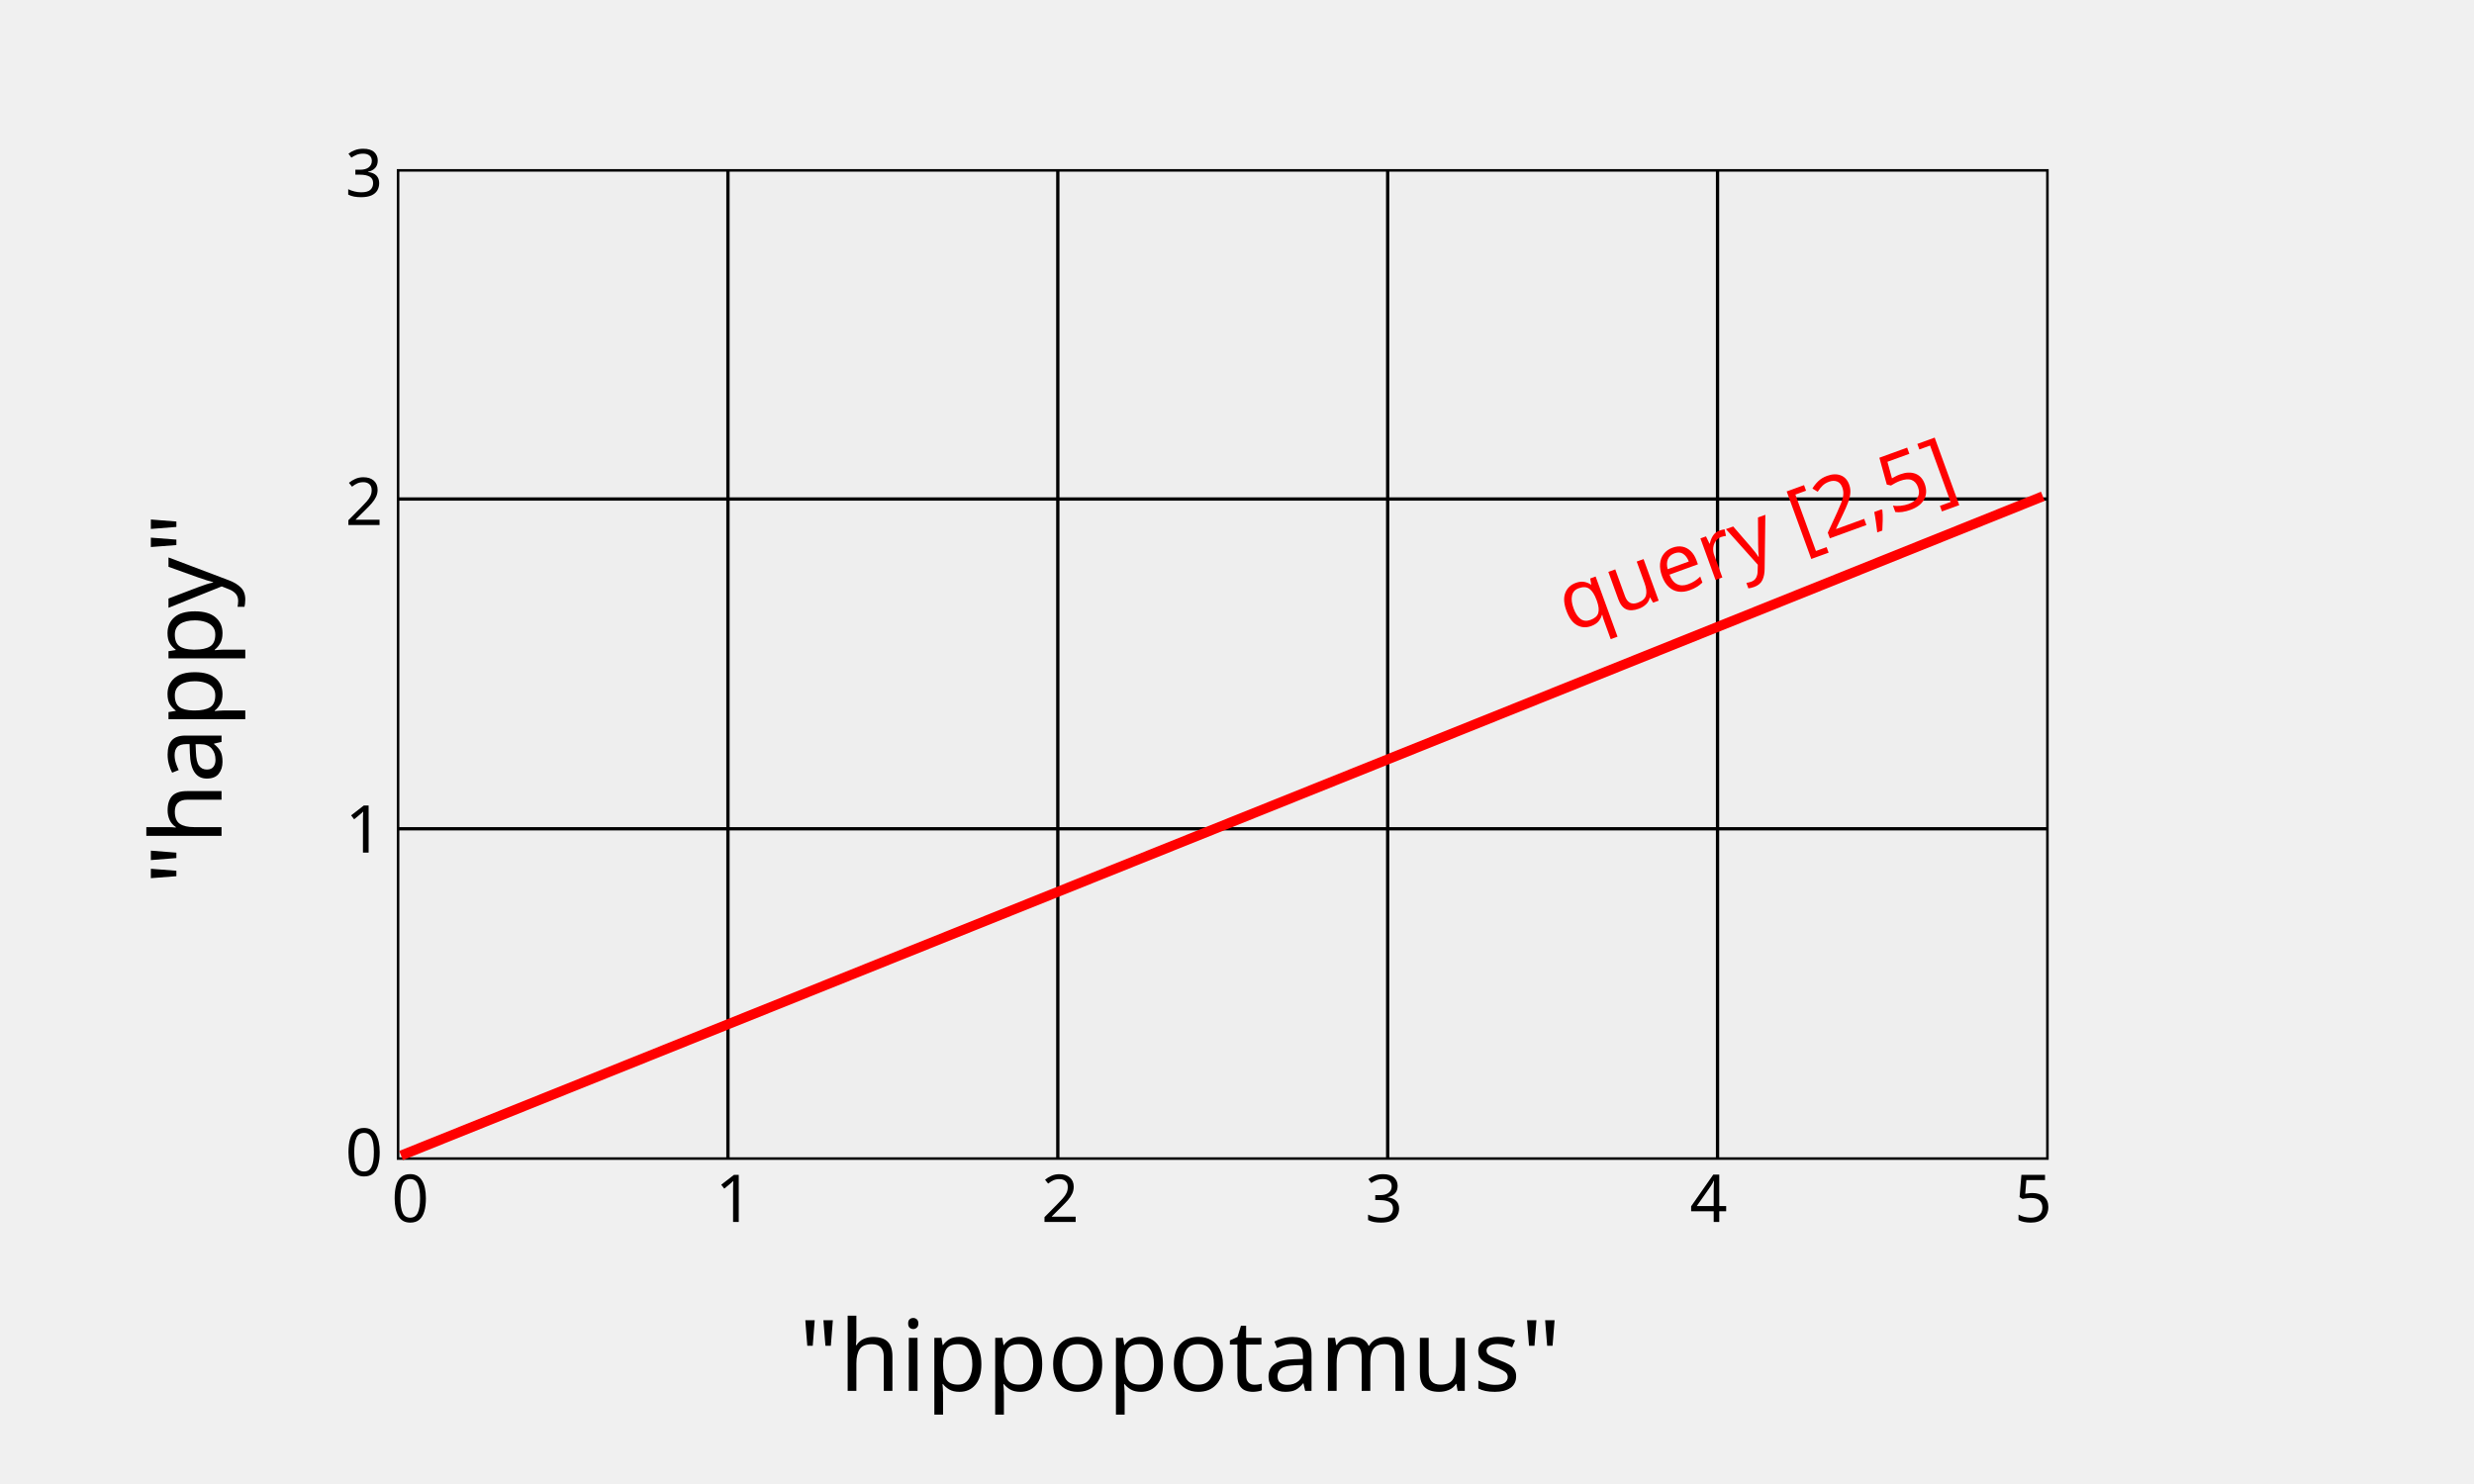
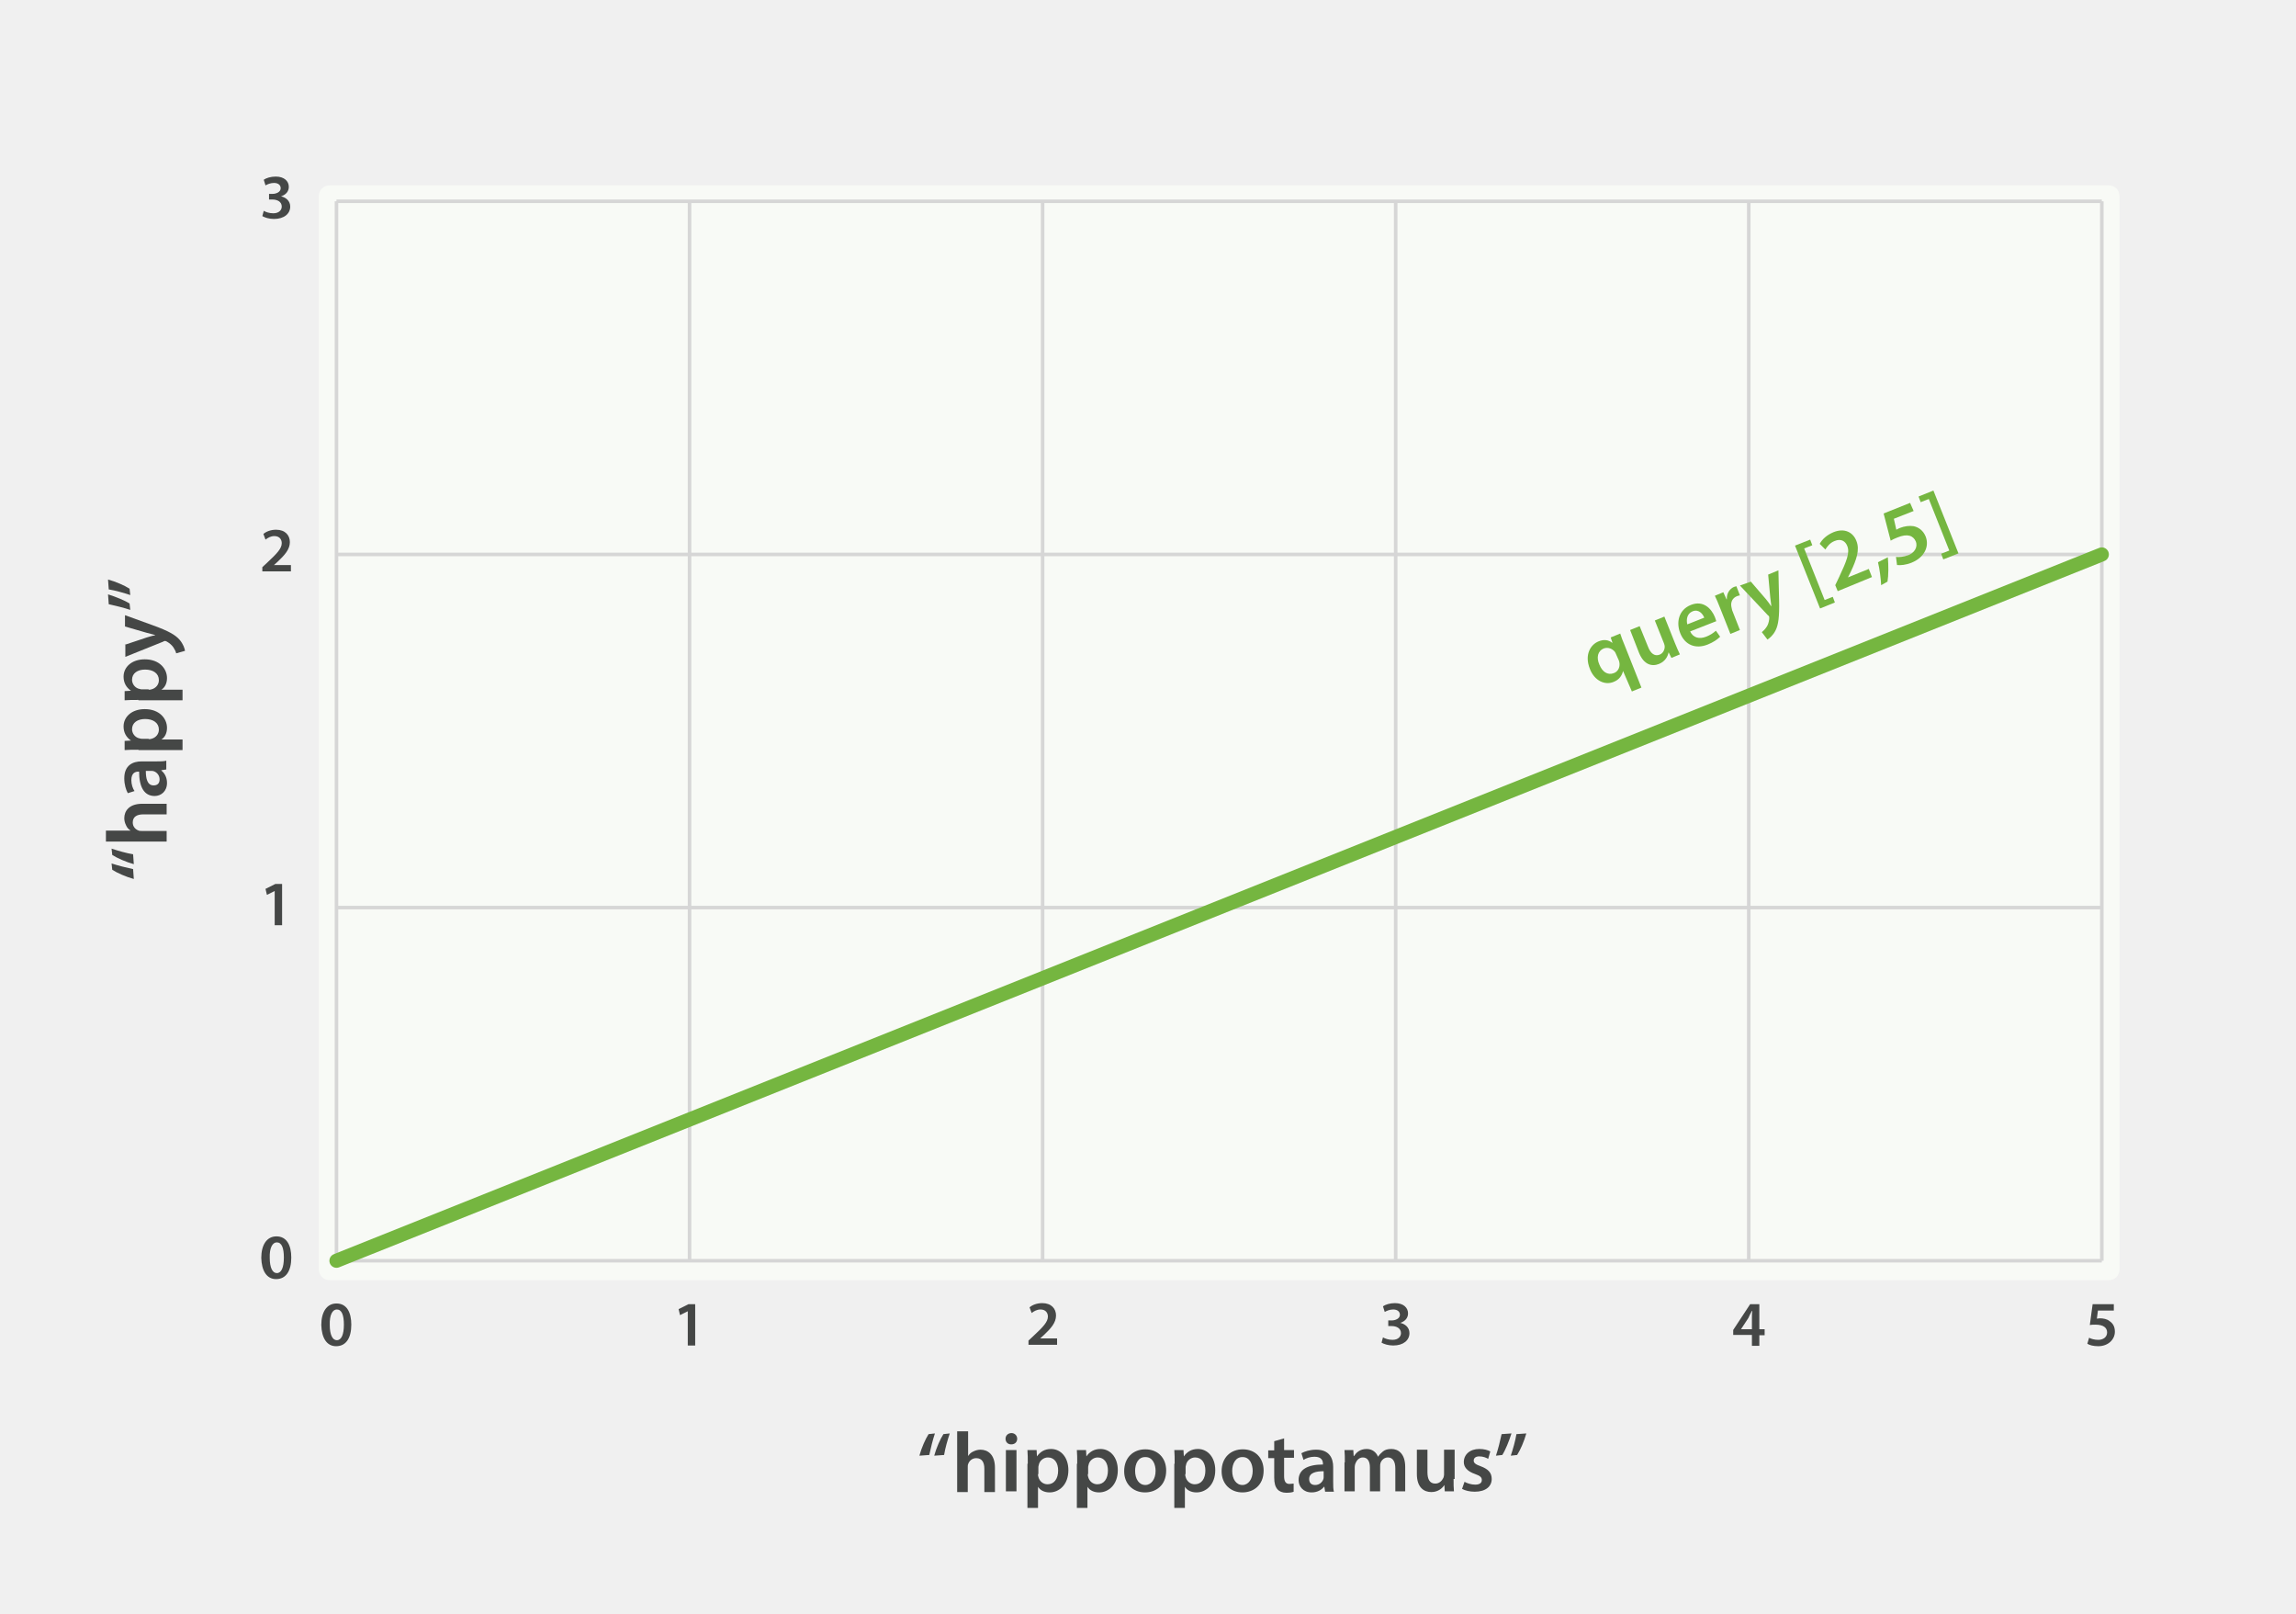
- <svg xmlns="http://www.w3.org/2000/svg" width="750" height="450" id="svg2" version="1.1">
-   <defs id="defs4">
-     <marker orient="auto" refY="0" refX="0" id="Arrow1Mend" style="overflow:visible">
-       <path id="path4498" d="M 0,0 5,-5 -12.5,0 5,5 0,0 z" style="fill-rule:evenodd;stroke:#000000;stroke-width:1pt;marker-start:none" transform="matrix(-0.4,0,0,-0.4,-4,0)" />
-     </marker>
-     <marker orient="auto" refY="0" refX="0" id="Arrow1Mstart" style="overflow:visible">
-       <path id="path4495" d="M 0,0 5,-5 -12.5,0 5,5 0,0 z" style="fill-rule:evenodd;stroke:#000000;stroke-width:1pt;marker-start:none" transform="matrix(0.4,0,0,0.4,4,0)" />
-     </marker>
-     <marker orient="auto" refY="0" refX="0" id="Arrow1Lstart" style="overflow:visible">
-       <path id="path4489" d="M 0,0 5,-5 -12.5,0 5,5 0,0 z" style="fill-rule:evenodd;stroke:#000000;stroke-width:1pt;marker-start:none" transform="matrix(0.8,0,0,0.8,10,0)" />
-     </marker>
-     <marker orient="auto" refY="0" refX="0" id="Arrow1Lend" style="overflow:visible">
-       <path id="path4492" d="M 0,0 5,-5 -12.5,0 5,5 0,0 z" style="fill-rule:evenodd;stroke:#000000;stroke-width:1pt;marker-start:none" transform="matrix(-0.8,0,0,-0.8,-10,0)" />
-     </marker>
-   </defs>
-   <g id="layer1" transform="translate(-32.78317,-474.97)">
-     <g id="g4098" transform="translate(78.36522,0)">
-       <text transform="matrix(0,-1,1,0,0,0)" id="text3873" y="21.576" x="-743.209" style="font-size:30px;font-style:normal;font-variant:normal;font-weight:normal;font-stretch:normal;text-align:start;line-height:125%;letter-spacing:0px;word-spacing:0px;writing-mode:lr-tb;text-anchor:start;fill:#000000;fill-opacity:1;stroke:none;font-family:Sans;-inkscape-font-specification:Sans" xml:space="preserve">
-         <tspan style="font-size:30px;font-style:normal;font-variant:normal;font-weight:normal;font-stretch:normal;text-align:start;line-height:125%;writing-mode:lr-tb;text-anchor:start;font-family:Sans;-inkscape-font-specification:Sans" y="21.576" x="-743.209" id="tspan3875">"happy"</tspan>
-       </text>
-       <text xml:space="preserve" style="font-size:30px;font-style:normal;font-variant:normal;font-weight:normal;font-stretch:normal;text-align:start;line-height:125%;letter-spacing:0px;word-spacing:0px;writing-mode:lr-tb;text-anchor:start;fill:#000000;fill-opacity:1;stroke:none;font-family:Sans;-inkscape-font-specification:Sans" x="196.603" y="896.73" id="text3877">
-         <tspan id="tspan3879" x="196.603" y="896.73" style="font-size:30px;font-style:normal;font-variant:normal;font-weight:normal;font-stretch:normal;text-align:start;line-height:125%;writing-mode:lr-tb;text-anchor:start;font-family:Sans;-inkscape-font-specification:Sans">"hippopotamus"</tspan>
-       </text>
-       <g id="g6713" transform="translate(-42,-20)">
-         <text id="text3847" y="851.504" x="101.076" style="font-size:40px;font-style:normal;font-weight:normal;line-height:125%;letter-spacing:0px;word-spacing:0px;fill:#000000;fill-opacity:1;stroke:none;font-family:Sans" xml:space="preserve">
-           <tspan style="font-size:20px;font-style:normal;font-variant:normal;font-weight:normal;font-stretch:normal;text-align:start;line-height:125%;writing-mode:lr-tb;text-anchor:start;font-family:Sans;-inkscape-font-specification:Sans" y="851.504" x="101.076" id="tspan3849">0</tspan>
-         </text>
-         <text xml:space="preserve" style="font-size:40px;font-style:normal;font-weight:normal;line-height:125%;letter-spacing:0px;word-spacing:0px;fill:#000000;fill-opacity:1;stroke:none;font-family:Sans" x="101.076" y="753.504" id="text3851">
-           <tspan id="tspan3853" x="101.076" y="753.504" style="font-size:20px;font-style:normal;font-variant:normal;font-weight:normal;font-stretch:normal;text-align:start;line-height:125%;writing-mode:lr-tb;text-anchor:start;font-family:Sans;-inkscape-font-specification:Sans">1</tspan>
-         </text>
-         <text id="text3855" y="654.171" x="101.076" style="font-size:40px;font-style:normal;font-weight:normal;line-height:125%;letter-spacing:0px;word-spacing:0px;fill:#000000;fill-opacity:1;stroke:none;font-family:Sans" xml:space="preserve">
-           <tspan style="font-size:20px;font-style:normal;font-variant:normal;font-weight:normal;font-stretch:normal;text-align:start;line-height:125%;writing-mode:lr-tb;text-anchor:start;font-family:Sans;-inkscape-font-specification:Sans" y="654.171" x="101.076" id="tspan3857">2</tspan>
-         </text>
-         <text xml:space="preserve" style="font-size:40px;font-style:normal;font-weight:normal;line-height:125%;letter-spacing:0px;word-spacing:0px;fill:#000000;fill-opacity:1;stroke:none;font-family:Sans" x="101.076" y="554.565" id="text3859">
-           <tspan id="tspan3861" x="101.076" y="554.565" style="font-size:20px;font-style:normal;font-variant:normal;font-weight:normal;font-stretch:normal;text-align:start;line-height:125%;writing-mode:lr-tb;text-anchor:start;font-family:Sans;-inkscape-font-specification:Sans">3</tspan>
-         </text>
-         <rect style="fill:#eeeeee;fill-opacity:1;fill-rule:evenodd;stroke:#000000;stroke-width:0.774px;stroke-linecap:butt;stroke-linejoin:miter;stroke-opacity:1" id="rect2987" width="500" height="299.653" x="117.096" y="546.633" />
-         <path style="fill:#eeeeee;fill-opacity:1;fill-rule:evenodd;stroke:#000000;stroke-width:1px;stroke-linecap:butt;stroke-linejoin:miter;stroke-opacity:1" d="m 517.096,546.286 0,300 z" id="rect3757" />
-         <path id="path3760" d="m 417.096,546.286 0,300 z" style="fill:#eeeeee;fill-opacity:1;fill-rule:evenodd;stroke:#000000;stroke-width:1px;stroke-linecap:butt;stroke-linejoin:miter;stroke-opacity:1" />
-         <path style="fill:#eeeeee;fill-opacity:1;fill-rule:evenodd;stroke:#000000;stroke-width:1px;stroke-linecap:butt;stroke-linejoin:miter;stroke-opacity:1" d="m 317.096,546.286 0,300 z" id="path3762" />
-         <path id="path3764" d="m 217.096,546.286 0,300 z" style="fill:#eeeeee;fill-opacity:1;fill-rule:evenodd;stroke:#000000;stroke-width:1px;stroke-linecap:butt;stroke-linejoin:miter;stroke-opacity:1" />
-         <path id="path3770" d="m 617.096,746.286 -500,0 z" style="fill:#eeeeee;fill-opacity:1;fill-rule:evenodd;stroke:#000000;stroke-width:1px;stroke-linecap:butt;stroke-linejoin:miter;stroke-opacity:1" />
-         <path style="fill:#eeeeee;fill-opacity:1;fill-rule:evenodd;stroke:#000000;stroke-width:1px;stroke-linecap:butt;stroke-linejoin:miter;stroke-opacity:1" d="m 617.096,646.286 -500,0 z" id="path3772" />
-         <text xml:space="preserve" style="font-size:40px;font-style:normal;font-weight:normal;line-height:125%;letter-spacing:0px;word-spacing:0px;fill:#000000;fill-opacity:1;stroke:none;font-family:Sans" x="115.076" y="865.504" id="text3790">
-           <tspan id="tspan3792" x="115.076" y="865.504" style="font-size:20px;font-style:normal;font-variant:normal;font-weight:normal;font-stretch:normal;text-align:start;line-height:125%;writing-mode:lr-tb;text-anchor:start;font-family:Sans;-inkscape-font-specification:Sans">0</tspan>
-         </text>
-         <text id="text3794" y="865.504" x="213.276" style="font-size:40px;font-style:normal;font-weight:normal;line-height:125%;letter-spacing:0px;word-spacing:0px;fill:#000000;fill-opacity:1;stroke:none;font-family:Sans" xml:space="preserve">
-           <tspan style="font-size:20px;font-style:normal;font-variant:normal;font-weight:normal;font-stretch:normal;text-align:start;line-height:125%;writing-mode:lr-tb;text-anchor:start;font-family:Sans;-inkscape-font-specification:Sans" y="865.504" x="213.276" id="tspan3796">1</tspan>
-         </text>
-         <text xml:space="preserve" style="font-size:40px;font-style:normal;font-weight:normal;line-height:125%;letter-spacing:0px;word-spacing:0px;fill:#000000;fill-opacity:1;stroke:none;font-family:Sans" x="312.101" y="865.504" id="text3798">
-           <tspan id="tspan3800" x="312.101" y="865.504" style="font-size:20px;font-style:normal;font-variant:normal;font-weight:normal;font-stretch:normal;text-align:start;line-height:125%;writing-mode:lr-tb;text-anchor:start;font-family:Sans;-inkscape-font-specification:Sans">2</tspan>
-         </text>
-         <text id="text3802" y="865.504" x="410.252" style="font-size:40px;font-style:normal;font-weight:normal;line-height:125%;letter-spacing:0px;word-spacing:0px;fill:#000000;fill-opacity:1;stroke:none;font-family:Sans" xml:space="preserve">
-           <tspan style="font-size:20px;font-style:normal;font-variant:normal;font-weight:normal;font-stretch:normal;text-align:start;line-height:125%;writing-mode:lr-tb;text-anchor:start;font-family:Sans;-inkscape-font-specification:Sans" y="865.504" x="410.252" id="tspan3804">3</tspan>
-         </text>
-         <text xml:space="preserve" style="font-size:40px;font-style:normal;font-weight:normal;line-height:125%;letter-spacing:0px;word-spacing:0px;fill:#000000;fill-opacity:1;stroke:none;font-family:Sans" x="508.666" y="865.504" id="text3806">
-           <tspan id="tspan3808" x="508.666" y="865.504" style="font-size:20px;font-style:normal;font-variant:normal;font-weight:normal;font-stretch:normal;text-align:start;line-height:125%;writing-mode:lr-tb;text-anchor:start;font-family:Sans;-inkscape-font-specification:Sans">4</tspan>
-         </text>
-         <text id="text3810" y="865.504" x="607.076" style="font-size:40px;font-style:normal;font-weight:normal;line-height:125%;letter-spacing:0px;word-spacing:0px;fill:#000000;fill-opacity:1;stroke:none;font-family:Sans" xml:space="preserve">
-           <tspan style="font-size:20px;font-style:normal;font-variant:normal;font-weight:normal;font-stretch:normal;text-align:start;line-height:125%;writing-mode:lr-tb;text-anchor:start;font-family:Sans;-inkscape-font-specification:Sans" y="865.504" x="607.076" id="tspan3812">5</tspan>
-         </text>
-         <path style="fill:none;stroke:#ff0000;stroke-width:3;stroke-linecap:butt;stroke-linejoin:miter;stroke-miterlimit:4;stroke-opacity:1;stroke-dasharray:none" d="M 118,845.362 615.707,645.468" id="path3871" />
-         <text xml:space="preserve" style="font-size:25px;font-style:normal;font-variant:normal;font-weight:normal;font-stretch:normal;text-align:start;line-height:125%;letter-spacing:0px;word-spacing:0px;writing-mode:lr-tb;text-anchor:start;fill:#ff0000;fill-opacity:1;stroke:none;font-family:Sans;-inkscape-font-specification:Sans" x="208.853" y="807.021" id="text4094" transform="matrix(0.9396926,-0.3420202,0.3420202,0.9396926,0,0)">
-           <tspan id="tspan4096" x="208.853" y="807.021" style="font-size:25px;font-style:normal;font-variant:normal;font-weight:normal;font-stretch:normal;text-align:start;line-height:125%;writing-mode:lr-tb;text-anchor:start;fill:#ff0000;fill-opacity:1;font-family:Sans;-inkscape-font-specification:Sans">query [2,5]</tspan>
-         </text>
-       </g>
-     </g>
+ <svg xmlns="http://www.w3.org/2000/svg" version="1.1" id="graphs" x="0px" y="0px" viewBox="0 0 650.3 457" enable-background="new 0 0 900 600" xml:space="preserve" width="100%" height="100%">
+   <defs id="defs139" />
+   <path d="m 597.3,362.5 h -504 c -1.6,0 -3,-1.4 -3,-3 v -304 c 0,-1.7 1.4,-3 3,-3 h 504 c 1.7,0 3,1.3 3,3 v 304 c 0,1.7 -1.3,3 -3,3 z" id="path3" style="fill:#f8faf6" />
+   <g id="g5" transform="translate(-117.8,-63.5)">
+     <line stroke-miterlimit="10" x1="213.1" y1="120.5" x2="213.1" y2="420.5" id="line7" style="fill:none;stroke:#d6d6d6;stroke-miterlimit:10" />
+     <line stroke-miterlimit="10" x1="313.1" y1="120.5" x2="313.1" y2="420.5" id="line9" style="fill:none;stroke:#d6d6d6;stroke-miterlimit:10" />
+     <line stroke-miterlimit="10" x1="413.1" y1="120.5" x2="413.1" y2="420.5" id="line11" style="fill:none;stroke:#d6d6d6;stroke-miterlimit:10" />
+     <line stroke-miterlimit="10" x1="513.1" y1="120.5" x2="513.1" y2="420.5" id="line13" style="fill:none;stroke:#d6d6d6;stroke-miterlimit:10" />
+     <line stroke-miterlimit="10" x1="613.1" y1="120.5" x2="613.1" y2="420.5" id="line15" style="fill:none;stroke:#d6d6d6;stroke-miterlimit:10" />
+     <line stroke-miterlimit="10" x1="713.1" y1="120.5" x2="713.1" y2="420.5" id="line17" style="fill:none;stroke:#d6d6d6;stroke-miterlimit:10" />
+     <line stroke-miterlimit="10" x1="213.1" y1="120.5" x2="713.1" y2="120.5" id="line19" style="fill:none;stroke:#d6d6d6;stroke-miterlimit:10" />
+     <line stroke-miterlimit="10" x1="213.1" y1="220.5" x2="713.1" y2="220.5" id="line21" style="fill:none;stroke:#d6d6d6;stroke-miterlimit:10" />
+     <line stroke-miterlimit="10" x1="213.1" y1="320.5" x2="713.1" y2="320.5" id="line23" style="fill:none;stroke:#d6d6d6;stroke-miterlimit:10" />
+     <line stroke-miterlimit="10" x1="213.1" y1="420.5" x2="713.1" y2="420.5" id="line25" style="fill:none;stroke:#d6d6d6;stroke-miterlimit:10" />
+   </g>
+   <g id="g27" transform="translate(-117.8,-63.5)">
+     <path d="m 217.3,438.6 c 0,3.8 -1.5,6.1 -4.3,6.1 -2.7,0 -4.1,-2.4 -4.2,-6 0,-3.6 1.5,-6.1 4.3,-6.1 2.9,0 4.2,2.5 4.2,6 z m -6.1,0.1 c 0,2.8 0.8,4.3 2,4.3 1.3,0 2,-1.6 2,-4.4 0,-2.7 -0.6,-4.3 -2,-4.3 -1.2,0 -2.1,1.5 -2,4.4 z" id="path29" style="fill:#454746" />
+   </g>
+   <g id="g31" transform="translate(-117.8,-63.5)">
+     <path d="m 312.6,434.8 0,0 -2.2,1.1 -0.4,-1.7 2.8,-1.4 h 1.9 v 11.7 h -2.1 v -9.7 z" id="path33" style="fill:#454746" />
+   </g>
+   <g id="g35" transform="translate(-117.8,-63.5)">
+     <path d="m 409.1,444.5 v -1.4 l 1.4,-1.3 c 2.8,-2.6 4.1,-4 4.1,-5.5 0,-1 -0.6,-2 -2.1,-2 -1,0 -1.9,0.5 -2.5,1 l -0.6,-1.6 c 0.8,-0.7 2.1,-1.2 3.6,-1.2 2.6,0 3.9,1.6 3.9,3.5 0,2.1 -1.5,3.7 -3.5,5.6 l -1,0.9 v 0 h 4.8 v 1.8 h -8.1 z" id="path37" style="fill:#454746" />
+   </g>
+   <g id="g39" transform="translate(-117.8,-63.5)">
+     <path d="m 509.5,442.2 c 0.5,0.3 1.5,0.7 2.7,0.7 1.7,0 2.4,-1 2.4,-1.9 0,-1.4 -1.3,-2 -2.6,-2 h -1 v -1.6 h 1 c 1,0 2.3,-0.5 2.3,-1.6 0,-0.8 -0.6,-1.5 -1.9,-1.5 -1,0 -1.9,0.4 -2.4,0.7 l -0.5,-1.6 c 0.7,-0.5 2,-0.9 3.4,-0.9 2.4,0 3.7,1.3 3.7,2.9 0,1.2 -0.7,2.2 -2.2,2.7 v 0 c 1.4,0.3 2.6,1.3 2.6,2.9 0,2 -1.7,3.5 -4.6,3.5 -1.4,0 -2.6,-0.4 -3.3,-0.8 l 0.4,-1.5 z" id="path41" style="fill:#454746" />
+   </g>
+   <g id="g43" transform="translate(-117.8,-63.5)">
+     <path d="m 614,444.5 v -3 h -5.3 v -1.4 l 4.8,-7.3 h 2.6 v 7.1 h 1.5 v 1.7 h -1.5 v 3 H 614 z m 0,-4.6 v -3.2 c 0,-0.7 0,-1.4 0.1,-2 H 614 c -0.4,0.7 -0.7,1.3 -1,2 l -2.1,3.2 0,0 h 3.1 z" id="path45" style="fill:#454746" />
+   </g>
+   <g id="g47" transform="translate(-117.8,-63.5)">
+     <path d="M 716.5,434.6 H 712 l -0.3,2.3 c 0.3,0 0.5,-0.1 0.8,-0.1 1,0 2.1,0.2 2.8,0.8 0.9,0.6 1.5,1.5 1.5,3 0,2.2 -1.9,4.1 -4.7,4.1 -1.4,0 -2.5,-0.3 -3.1,-0.7 l 0.5,-1.7 c 0.5,0.3 1.5,0.6 2.6,0.6 1.3,0 2.5,-0.7 2.5,-2.1 0,-1.3 -1,-2.2 -3.3,-2.2 -0.6,0 -1.1,0 -1.6,0.1 l 0.8,-5.9 h 6 v 1.8 z" id="path49" style="fill:#454746" />
+   </g>
+   <g id="g51" transform="translate(-117.8,-63.5)">
+     <path d="m 192.5,123.2 c 0.5,0.3 1.5,0.7 2.7,0.7 1.7,0 2.4,-1 2.4,-1.9 0,-1.4 -1.3,-2 -2.6,-2 h -1 v -1.6 h 1 c 1,0 2.3,-0.5 2.3,-1.6 0,-0.8 -0.6,-1.5 -1.9,-1.5 -1,0 -1.9,0.4 -2.4,0.7 l -0.5,-1.6 c 0.7,-0.5 2,-0.9 3.4,-0.9 2.4,0 3.7,1.3 3.7,2.9 0,1.2 -0.7,2.2 -2.2,2.7 v 0 c 1.4,0.3 2.6,1.3 2.6,2.9 0,2 -1.7,3.5 -4.6,3.5 -1.4,0 -2.6,-0.4 -3.3,-0.8 l 0.4,-1.5 z" id="path53" style="fill:#454746" />
+   </g>
+   <g id="g55" transform="translate(-117.8,-63.5)">
+     <path d="m 192.1,225.5 v -1.4 l 1.4,-1.3 c 2.8,-2.6 4.1,-4 4.1,-5.5 0,-1 -0.6,-2 -2.1,-2 -1,0 -1.9,0.5 -2.5,1 l -0.6,-1.6 c 0.8,-0.7 2.1,-1.2 3.6,-1.2 2.6,0 3.9,1.6 3.9,3.5 0,2.1 -1.5,3.7 -3.5,5.6 l -1,0.9 v 0 h 4.8 v 1.8 h -8.1 z" id="path57" style="fill:#454746" />
+   </g>
+   <g id="g59" transform="translate(-117.8,-63.5)">
+     <path d="m 195.6,315.8 0,0 -2.2,1.1 -0.4,-1.7 2.8,-1.4 h 1.9 v 11.7 h -2.1 v -9.7 z" id="path61" style="fill:#454746" />
+   </g>
+   <g id="g63" transform="translate(-117.8,-63.5)">
+     <path d="m 200.3,419.6 c 0,3.8 -1.5,6.1 -4.3,6.1 -2.7,0 -4.1,-2.4 -4.2,-6 0,-3.6 1.5,-6.1 4.3,-6.1 2.9,0 4.2,2.5 4.2,6 z m -6.1,0.1 c 0,2.8 0.8,4.3 2,4.3 1.3,0 2,-1.6 2,-4.4 0,-2.7 -0.6,-4.3 -2,-4.3 -1.2,0 -2.1,1.5 -2,4.4 z" id="path65" style="fill:#454746" />
+   </g>
+   <g id="g67" transform="translate(-117.8,-63.5)">
+     <path d="m 378.2,475.7 c 0.6,-2.2 1.7,-4.7 2.6,-6.1 l 1.8,-0.2 c -0.6,1.8 -1.2,4.2 -1.6,6.1 l -2.8,0.2 z m 4.2,0 c 0.6,-2.2 1.7,-4.7 2.6,-6.1 l 1.8,-0.2 c -0.6,1.8 -1.3,4.2 -1.6,6.1 l -2.8,0.2 z" id="path69" style="fill:#454746" />
+     <path d="m 389,468.8 h 3 v 7 h 0 c 0.4,-0.6 0.8,-1 1.5,-1.3 0.6,-0.3 1.3,-0.5 2,-0.5 2,0 4.1,1.3 4.1,5.1 v 6.9 h -3 v -6.6 c 0,-1.7 -0.6,-3 -2.3,-3 -1.2,0 -2,0.8 -2.3,1.7 -0.1,0.2 -0.1,0.6 -0.1,0.9 v 7 h -3 v -17.2 z" id="path71" style="fill:#454746" />
+     <path d="m 405.9,470.9 c 0,0.9 -0.6,1.6 -1.7,1.6 -1,0 -1.6,-0.7 -1.6,-1.6 0,-0.9 0.7,-1.6 1.7,-1.6 0.9,0 1.6,0.7 1.6,1.6 z m -3.2,14.9 v -11.7 h 3 v 11.7 h -3 z" id="path73" style="fill:#454746" />
+     <path d="m 408.9,478 c 0,-1.5 0,-2.8 -0.1,-3.9 h 2.6 l 0.1,1.8 h 0 c 0.9,-1.3 2.2,-2.1 4,-2.1 2.7,0 4.9,2.3 4.9,6 0,4.2 -2.7,6.3 -5.3,6.3 -1.5,0 -2.7,-0.6 -3.3,-1.6 h 0 v 6 h -3 V 478 z m 2.9,2.9 c 0,0.3 0,0.6 0.1,0.8 0.3,1.2 1.3,2.1 2.6,2.1 1.9,0 3,-1.6 3,-3.9 0,-2.1 -1,-3.7 -2.9,-3.7 -1.2,0 -2.4,0.9 -2.6,2.2 -0.1,0.2 -0.1,0.5 -0.1,0.7 v 1.8 z" id="path75" style="fill:#454746" />
+     <path d="m 422.9,478 c 0,-1.5 0,-2.8 -0.1,-3.9 h 2.6 l 0.1,1.8 h 0 c 0.9,-1.3 2.2,-2.1 4,-2.1 2.7,0 4.9,2.3 4.9,6 0,4.2 -2.7,6.3 -5.3,6.3 -1.5,0 -2.7,-0.6 -3.3,-1.6 h 0 v 6 h -3 V 478 z m 3,2.9 c 0,0.3 0,0.6 0.1,0.8 0.3,1.2 1.3,2.1 2.6,2.1 1.9,0 3,-1.6 3,-3.9 0,-2.1 -1,-3.7 -2.9,-3.7 -1.2,0 -2.4,0.9 -2.6,2.2 -0.1,0.2 -0.1,0.5 -0.1,0.7 v 1.8 z" id="path77" style="fill:#454746" />
+     <path d="m 448.1,479.9 c 0,4.3 -3,6.2 -6,6.2 -3.3,0 -5.9,-2.3 -5.9,-6 0,-3.8 2.5,-6.2 6,-6.2 3.5,0 5.9,2.4 5.9,6 z m -8.8,0.1 c 0,2.3 1.1,4 2.9,4 1.7,0 2.9,-1.7 2.9,-4 0,-1.8 -0.8,-3.9 -2.8,-3.9 -2.2,-0.1 -3,2 -3,3.9 z" id="path79" style="fill:#454746" />
+     <path d="m 450.5,478 c 0,-1.5 0,-2.8 -0.1,-3.9 h 2.6 l 0.1,1.8 h 0 c 0.9,-1.3 2.2,-2.1 4,-2.1 2.7,0 4.9,2.3 4.9,6 0,4.2 -2.7,6.3 -5.3,6.3 -1.5,0 -2.7,-0.6 -3.3,-1.6 h 0 v 6 h -3 V 478 z m 3,2.9 c 0,0.3 0,0.6 0.1,0.8 0.3,1.2 1.3,2.1 2.6,2.1 1.9,0 3,-1.6 3,-3.9 0,-2.1 -1,-3.7 -2.9,-3.7 -1.2,0 -2.4,0.9 -2.6,2.2 -0.1,0.2 -0.1,0.5 -0.1,0.7 v 1.8 z" id="path81" style="fill:#454746" />
+     <path d="m 475.7,479.9 c 0,4.3 -3,6.2 -6,6.2 -3.3,0 -5.9,-2.3 -5.9,-6 0,-3.8 2.5,-6.2 6,-6.2 3.5,0 5.9,2.4 5.9,6 z m -8.9,0.1 c 0,2.3 1.1,4 2.9,4 1.7,0 2.9,-1.7 2.9,-4 0,-1.8 -0.8,-3.9 -2.8,-3.9 -2.1,-0.1 -3,2 -3,3.9 z" id="path83" style="fill:#454746" />
+     <path d="m 481.5,470.8 v 3.3 h 2.8 v 2.2 h -2.8 v 5.2 c 0,1.4 0.4,2.2 1.5,2.2 0.5,0 0.9,-0.1 1.2,-0.1 l 0,2.3 c -0.4,0.2 -1.2,0.3 -2.1,0.3 -1.1,0 -2,-0.4 -2.5,-1 -0.6,-0.7 -0.9,-1.7 -0.9,-3.3 v -5.5 H 477 v -2.2 h 1.7 v -2.6 l 2.8,-0.8 z" id="path85" style="fill:#454746" />
+     <path d="m 493.1,485.8 -0.2,-1.3 h -0.1 c -0.7,0.9 -1.9,1.6 -3.5,1.6 -2.4,0 -3.7,-1.7 -3.7,-3.5 0,-3 2.6,-4.4 6.9,-4.4 V 478 c 0,-0.8 -0.3,-2 -2.4,-2 -1.2,0 -2.4,0.4 -3.1,0.9 l -0.6,-1.9 c 0.9,-0.5 2.4,-1 4.2,-1 3.7,0 4.8,2.4 4.8,4.9 v 4.2 c 0,1.1 0,2.1 0.2,2.8 h -2.5 z m -0.4,-5.7 c -2.1,0 -4.1,0.4 -4.1,2.2 0,1.2 0.7,1.7 1.7,1.7 1.2,0 2,-0.8 2.3,-1.6 0.1,-0.2 0.1,-0.5 0.1,-0.6 v -1.7 z" id="path87" style="fill:#454746" />
+     <path d="m 498.7,477.6 c 0,-1.3 0,-2.5 -0.1,-3.5 h 2.5 l 0.1,1.7 h 0.1 c 0.6,-0.9 1.6,-2 3.6,-2 1.5,0 2.7,0.9 3.2,2.2 h 0 c 0.4,-0.6 0.9,-1.1 1.4,-1.5 0.6,-0.5 1.4,-0.7 2.4,-0.7 1.9,0 3.9,1.3 3.9,5.1 v 6.9 H 513 v -6.5 c 0,-1.9 -0.7,-3.1 -2.1,-3.1 -1,0 -1.8,0.7 -2.1,1.6 -0.1,0.3 -0.1,0.6 -0.1,1 v 7 h -2.9 V 479 c 0,-1.6 -0.6,-2.8 -2,-2.8 -1.1,0 -1.8,0.9 -2.1,1.7 -0.1,0.3 -0.2,0.6 -0.2,1 v 6.9 h -2.9 v -8.2 z" id="path89" style="fill:#454746" />
+     <path d="m 529.5,482.3 c 0,1.4 0,2.5 0.1,3.5 H 527 l -0.1,-1.8 h 0 c -0.5,0.8 -1.7,2 -3.7,2 -2.1,0 -4.1,-1.3 -4.1,-5.1 V 474 h 3 v 6.4 c 0,1.9 0.6,3.2 2.2,3.2 1.2,0 1.9,-0.8 2.3,-1.6 0.1,-0.3 0.2,-0.6 0.2,-0.9 V 474 h 3 v 8.3 z" id="path91" style="fill:#454746" />
+     <path d="m 532.6,483.1 c 0.7,0.4 1.9,0.8 3,0.8 1.3,0 1.9,-0.5 1.9,-1.3 0,-0.8 -0.5,-1.2 -1.9,-1.7 -2.3,-0.8 -3.2,-2 -3.2,-3.4 0,-2.1 1.7,-3.7 4.4,-3.7 1.3,0 2.4,0.3 3.1,0.7 l -0.6,2.1 c -0.5,-0.3 -1.4,-0.7 -2.5,-0.7 -1.1,0 -1.6,0.5 -1.6,1.2 0,0.7 0.6,1.1 2,1.6 2.1,0.8 3.1,1.8 3.1,3.6 0,2.1 -1.7,3.6 -4.8,3.6 -1.4,0 -2.7,-0.3 -3.6,-0.8 l 0.7,-2 z" id="path93" style="fill:#454746" />
+     <path d="m 545.9,469.4 c -0.7,2.2 -1.7,4.7 -2.6,6.1 l -1.8,0.2 c 0.6,-1.8 1.2,-4.2 1.6,-6.1 l 2.8,-0.2 z m 4.2,0 c -0.6,2.2 -1.7,4.7 -2.6,6.1 l -1.8,0.2 c 0.6,-1.8 1.3,-4.2 1.6,-6.1 l 2.8,-0.2 z" id="path95" style="fill:#454746" />
+   </g>
+   <g id="g97" transform="translate(-117.8,-63.5)">
+     <path d="m 155.7,308.2 c -2.2,-0.6 -4.7,-1.7 -6.1,-2.6 l -0.2,-1.8 c 1.8,0.6 4.2,1.3 6.1,1.6 l 0.2,2.8 z m 0,4.2 c -2.2,-0.6 -4.7,-1.7 -6.1,-2.6 l -0.2,-1.8 c 1.8,0.6 4.2,1.2 6.1,1.6 l 0.2,2.8 z" id="path99" style="fill:#454746" />
+     <path d="m 147.8,301.7 v -3 h 7 v 0 c -0.6,-0.4 -1,-0.8 -1.3,-1.5 -0.3,-0.6 -0.5,-1.3 -0.5,-2 0,-2 1.3,-4.1 5.1,-4.1 h 6.9 v 3 h -6.6 c -1.7,0 -3,0.6 -3,2.3 0,1.2 0.8,2 1.7,2.3 0.2,0.1 0.6,0.1 0.9,0.1 h 7 v 3 h -17.2 z" id="path101" style="fill:#454746" />
+     <path d="m 164.8,281.4 -1.3,0.2 v 0.1 c 0.9,0.7 1.6,1.9 1.6,3.5 0,2.4 -1.7,3.7 -3.5,3.7 -3,0 -4.4,-2.6 -4.4,-6.9 H 157 c -0.8,0 -2,0.3 -2,2.4 0,1.2 0.4,2.4 0.9,3.1 l -1.9,0.6 c -0.5,-0.9 -1,-2.4 -1,-4.2 0,-3.7 2.4,-4.8 4.9,-4.8 h 4.2 c 1.1,0 2.1,0 2.8,-0.2 v 2.5 z m -5.7,0.4 c 0,2.1 0.4,4.1 2.2,4.1 1.2,0 1.7,-0.7 1.7,-1.7 0,-1.2 -0.8,-2 -1.6,-2.3 -0.2,-0.1 -0.5,-0.1 -0.6,-0.1 h -1.7 z" id="path103" style="fill:#454746" />
+     <path d="m 157,275.8 c -1.5,0 -2.8,0 -3.9,0.1 v -2.6 l 1.8,-0.1 v 0 c -1.3,-0.9 -2.1,-2.2 -2.1,-4 0,-2.7 2.3,-4.9 6,-4.9 4.2,0 6.3,2.7 6.3,5.3 0,1.5 -0.6,2.7 -1.6,3.3 v 0 h 6 v 3 H 157 z m 2.9,-3 c 0.3,0 0.6,0 0.8,-0.1 1.2,-0.3 2.1,-1.3 2.1,-2.6 0,-1.9 -1.6,-3 -3.9,-3 -2.1,0 -3.7,1 -3.7,2.9 0,1.2 0.9,2.4 2.2,2.6 0.2,0.1 0.5,0.1 0.7,0.1 h 1.8 z" id="path105" style="fill:#454746" />
+     <path d="m 157,261.7 c -1.5,0 -2.8,0 -3.9,0.1 v -2.6 l 1.8,-0.1 v 0 c -1.3,-0.9 -2.1,-2.2 -2.1,-4 0,-2.7 2.3,-4.9 6,-4.9 4.2,0 6.3,2.7 6.3,5.3 0,1.5 -0.6,2.7 -1.6,3.3 v 0 h 6 v 3 H 157 z m 2.9,-2.9 c 0.3,0 0.6,0 0.8,-0.1 1.2,-0.3 2.1,-1.3 2.1,-2.6 0,-1.9 -1.6,-3 -3.9,-3 -2.1,0 -3.7,1 -3.7,2.9 0,1.2 0.9,2.4 2.2,2.6 0.2,0.1 0.5,0.1 0.7,0.1 h 1.8 z" id="path107" style="fill:#454746" />
+     <path d="m 153.1,246.1 6.3,-2.1 c 0.7,-0.2 1.6,-0.5 2.3,-0.6 v -0.1 c -0.7,-0.2 -1.5,-0.4 -2.3,-0.6 l -6.2,-1.8 v -3.2 l 8,2.9 c 4.4,1.6 6.3,2.7 7.5,4.1 1,1.2 1.4,2.4 1.5,3.1 l -2.5,0.7 c -0.1,-0.5 -0.4,-1.1 -0.8,-1.7 -0.4,-0.6 -1.1,-1.2 -1.8,-1.6 -0.2,-0.1 -0.4,-0.2 -0.5,-0.2 -0.1,0 -0.3,0 -0.6,0.2 l -10.7,4.3 v -3.4 z" id="path109" style="fill:#454746" />
+     <path d="m 148.4,227.6 c 2.2,0.6 4.7,1.7 6.1,2.6 l 0.2,1.8 c -1.8,-0.6 -4.2,-1.3 -6.1,-1.6 l -0.2,-2.8 z m 0,4.2 c 2.2,0.7 4.7,1.7 6.1,2.6 l 0.2,1.8 c -1.8,-0.6 -4.2,-1.2 -6.1,-1.6 l -0.2,-2.8 z" id="path111" style="fill:#454746" />
+   </g>
+   <line stroke-miterlimit="10" x1="95.3" y1="357" x2="595.3" y2="157" id="line113" style="fill:#ffffff;stroke:#75b640;stroke-width:4;stroke-linecap:round;stroke-miterlimit:10" />
+   <g id="g115" transform="translate(-117.8,-63.5)">
+     <path d="m 577.5,253.5 0,0 c -0.3,1.3 -1.1,2.5 -2.7,3.1 -2.4,1 -5.4,-0.3 -6.7,-3.7 -1.6,-4 0.2,-6.9 2.5,-7.8 1.5,-0.6 2.8,-0.4 3.8,0.4 l 0.1,0 -0.5,-1.5 2.7,-1.1 c 0.3,1 0.7,2 1.2,3.2 l 4.8,12.1 -2.7,1.1 -2.5,-5.8 z m -2,-4.8 c -0.1,-0.2 -0.2,-0.5 -0.3,-0.6 -0.7,-0.9 -1.9,-1.4 -3.1,-1 -1.8,0.7 -2.2,2.6 -1.3,4.6 0.8,2 2.3,3.1 4.1,2.4 1.1,-0.4 1.7,-1.5 1.6,-2.7 0,-0.3 -0.1,-0.6 -0.2,-0.9 l -0.8,-1.8 z" id="path117" style="fill:#75b640" />
+     <path d="m 592.2,245.6 c 0.5,1.3 1,2.3 1.4,3.2 l -2.4,1 -0.8,-1.6 0,0 c -0.2,1 -0.8,2.5 -2.7,3.3 -2,0.8 -4.3,0.3 -5.7,-3.2 l -2.5,-6.4 2.7,-1.1 2.4,5.9 c 0.7,1.8 1.8,2.7 3.2,2.2 1.1,-0.4 1.5,-1.5 1.5,-2.3 0,-0.3 -0.1,-0.6 -0.2,-0.9 l -2.6,-6.5 2.7,-1.1 3,7.5 z" id="path119" style="fill:#75b640" />
+     <path d="m 596.5,242.3 c 0.9,1.9 2.7,2.2 4.5,1.5 1.3,-0.5 2.1,-1.1 2.8,-1.7 l 1.2,1.7 c -0.8,0.8 -2,1.6 -3.5,2.2 -3.5,1.4 -6.5,0.1 -7.8,-3.2 -1.2,-3 -0.5,-6.6 3,-8 3.5,-1.4 5.8,1 6.8,3.4 0.2,0.5 0.3,0.9 0.4,1.2 l -7.4,2.9 z m 4,-3.9 c -0.4,-1 -1.5,-2.5 -3.3,-1.8 -1.7,0.7 -1.8,2.5 -1.5,3.7 l 4.8,-1.9 z" id="path121" style="fill:#75b640" />
+     <path d="m 605,235.7 c -0.6,-1.5 -1,-2.5 -1.5,-3.5 l 2.4,-1 0.9,2 0.1,0 c -0.1,-1.8 0.9,-3 2,-3.5 0.3,-0.1 0.4,-0.1 0.7,-0.2 l 1,2.6 c -0.2,0 -0.5,0.1 -0.8,0.2 -1.3,0.5 -1.9,1.7 -1.6,3.1 0.1,0.3 0.1,0.6 0.2,0.9 l 2.2,5.6 -2.7,1.1 -2.9,-7.3 z" id="path123" style="fill:#75b640" />
+     <path d="m 613.7,228.2 4.3,5 c 0.5,0.6 1,1.3 1.4,1.9 l 0.1,0 c -0.1,-0.7 -0.2,-1.6 -0.3,-2.4 l -0.6,-6.5 2.9,-1.2 0.2,8.5 c 0.1,4.7 -0.2,6.9 -1,8.5 -0.7,1.4 -1.7,2.2 -2.3,2.6 l -1.6,-2.1 c 0.4,-0.3 0.9,-0.8 1.3,-1.4 0.4,-0.5 0.7,-1.4 0.8,-2.3 0,-0.2 0,-0.4 0,-0.6 0,-0.1 -0.1,-0.3 -0.4,-0.5 l -7.9,-8.4 3.1,-1.1 z" id="path125" style="fill:#75b640" />
+     <path d="m 633.3,235.8 -7.1,-17.8 4.3,-1.7 0.6,1.6 -2.3,0.9 5.8,14.6 2.3,-0.9 0.6,1.6 -4.2,1.7 z" id="path127" style="fill:#75b640" />
+     <path d="m 638.3,230.9 -0.7,-1.7 1.1,-2.3 c 2.1,-4.5 3.1,-6.9 2.3,-8.8 -0.5,-1.3 -1.7,-2.2 -3.6,-1.4 -1.3,0.5 -2.1,1.6 -2.6,2.4 l -1.6,-1.6 c 0.7,-1.3 2,-2.5 3.9,-3.3 3.2,-1.3 5.6,0.1 6.5,2.5 1,2.5 0,5.3 -1.6,8.7 l -0.8,1.6 0,0 5.9,-2.4 0.9,2.3 -9.7,4 z" id="path129" style="fill:#75b640" />
+     <path d="m 650.6,229.2 c -0.1,-1.9 -0.4,-4.5 -0.9,-6.5 l 2.8,-1.4 c 0.2,2.3 0.2,5.2 -0.1,6.9 l -1.8,1 z" id="path131" style="fill:#75b640" />
+     <path d="m 659.8,208.2 -5.6,2.2 0.7,3.1 c 0.3,-0.2 0.6,-0.3 1,-0.5 1.3,-0.5 2.7,-0.7 3.9,-0.5 1.4,0.3 2.7,1.2 3.4,2.9 1.1,2.8 -0.3,5.9 -3.9,7.4 -1.7,0.7 -3.2,0.8 -4.2,0.7 l -0.3,-2.3 c 0.8,0.1 2.2,0 3.5,-0.5 1.6,-0.6 2.8,-2.2 2.1,-3.9 -0.7,-1.6 -2.3,-2.3 -5.2,-1.1 -0.8,0.3 -1.4,0.6 -1.9,0.9 l -2,-7.7 7.5,-3 1,2.3 z" id="path133" style="fill:#75b640" />
+     <path d="m 665.4,202.4 7.1,17.8 -4.3,1.7 -0.6,-1.6 2.3,-0.9 -5.8,-14.6 -2.3,0.9 -0.6,-1.6 4.2,-1.7 z" id="path135" style="fill:#75b640" />
  </g>
</svg>
